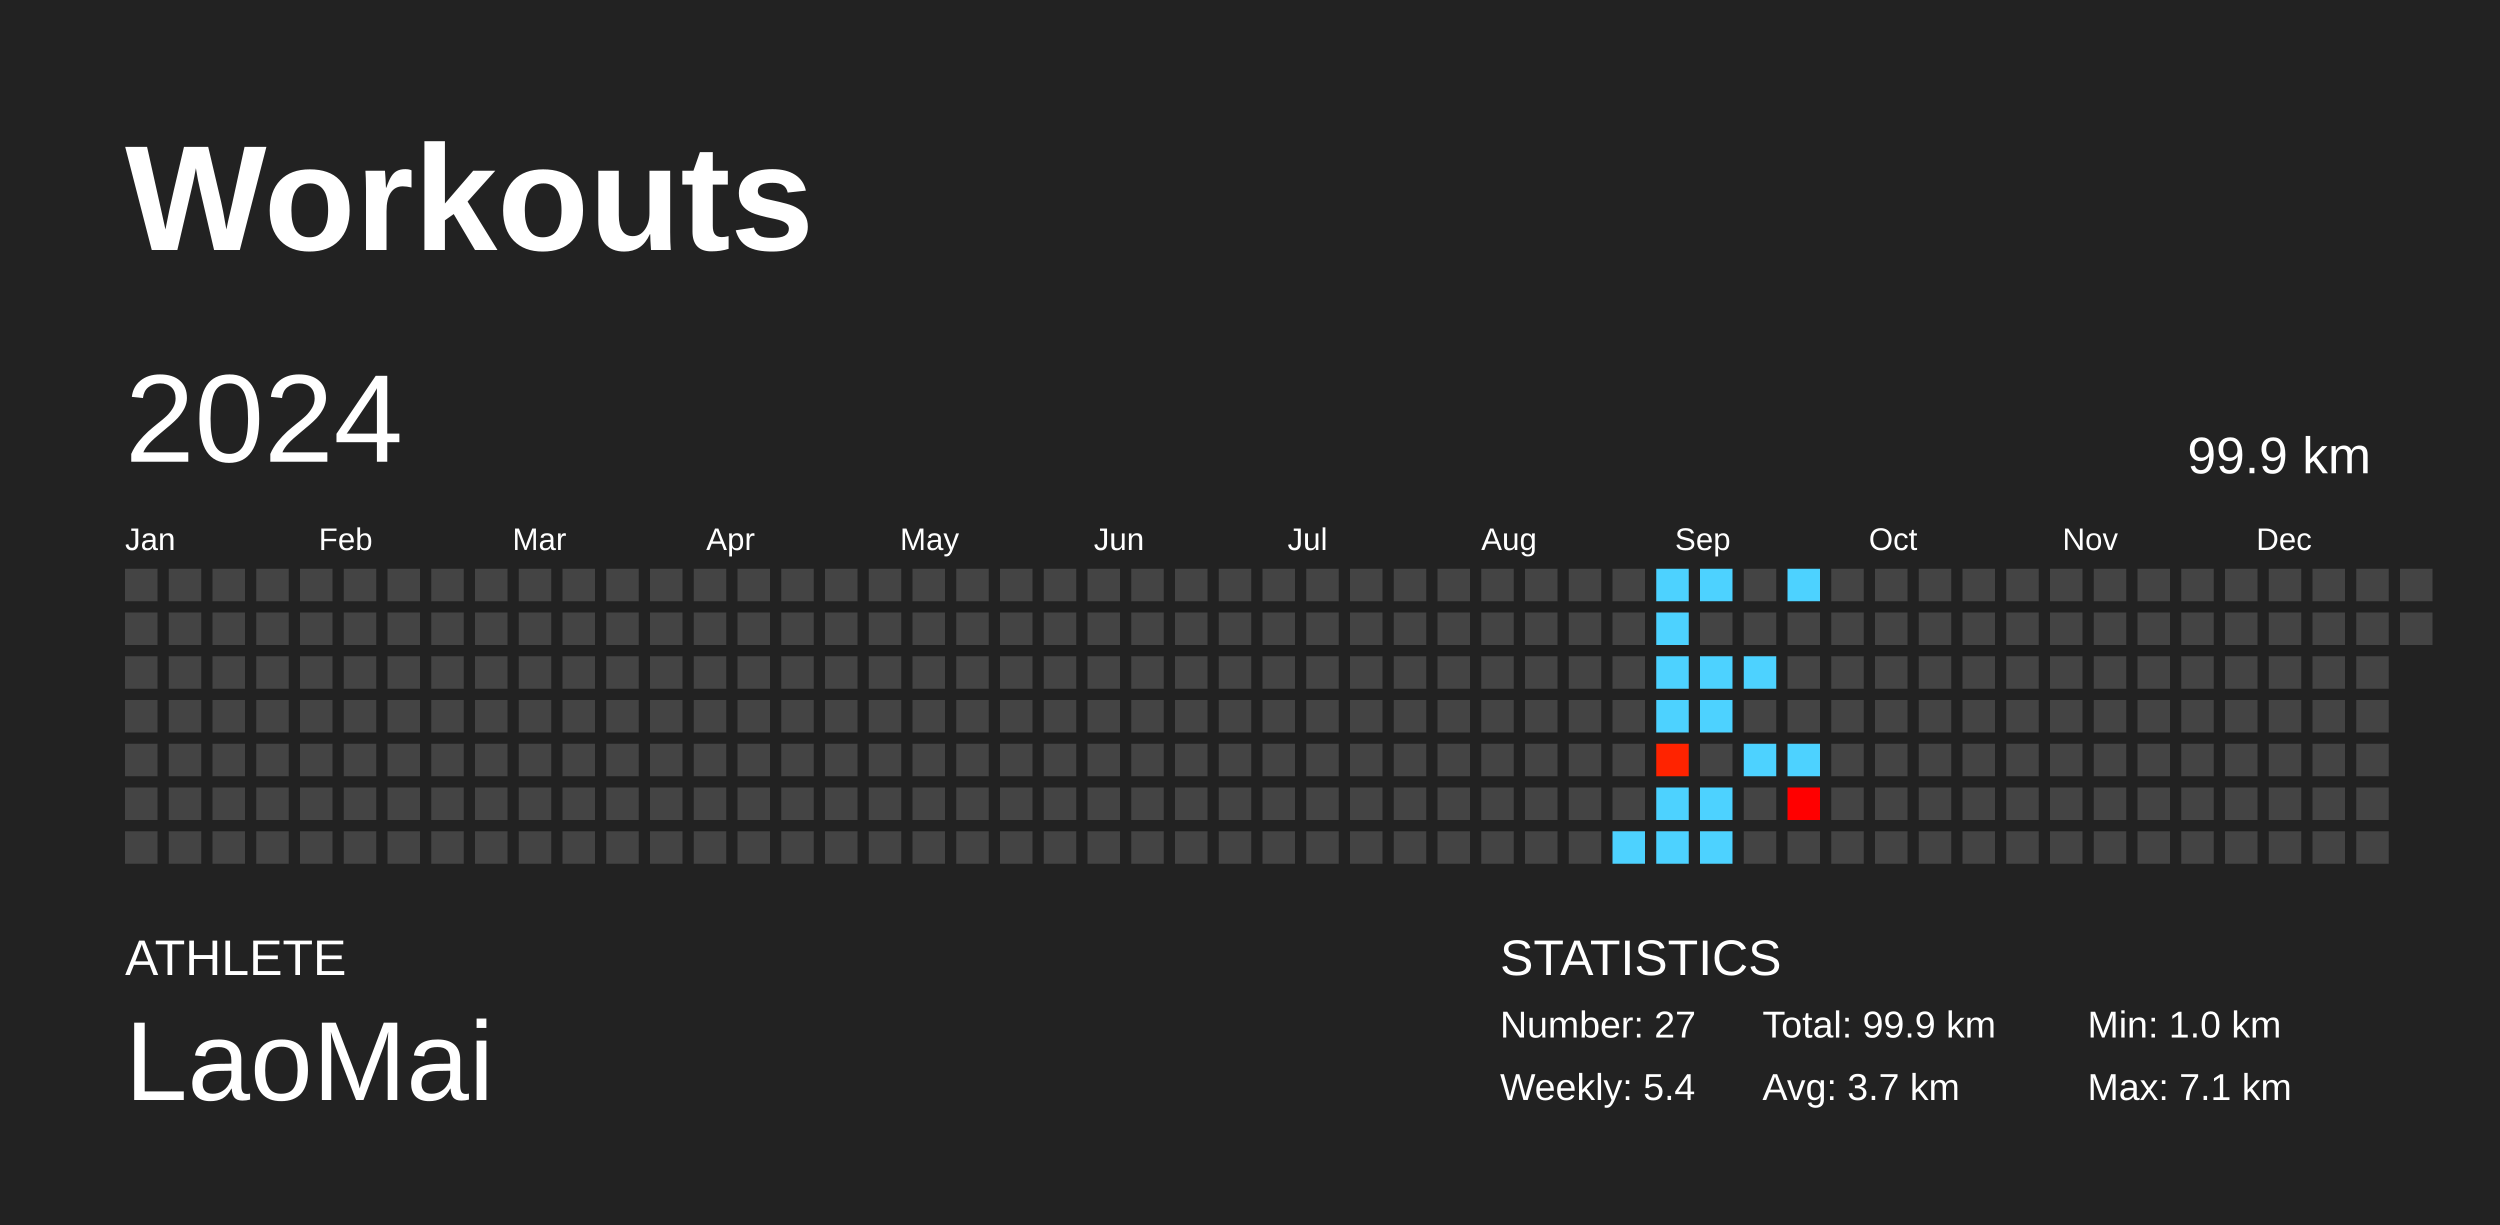
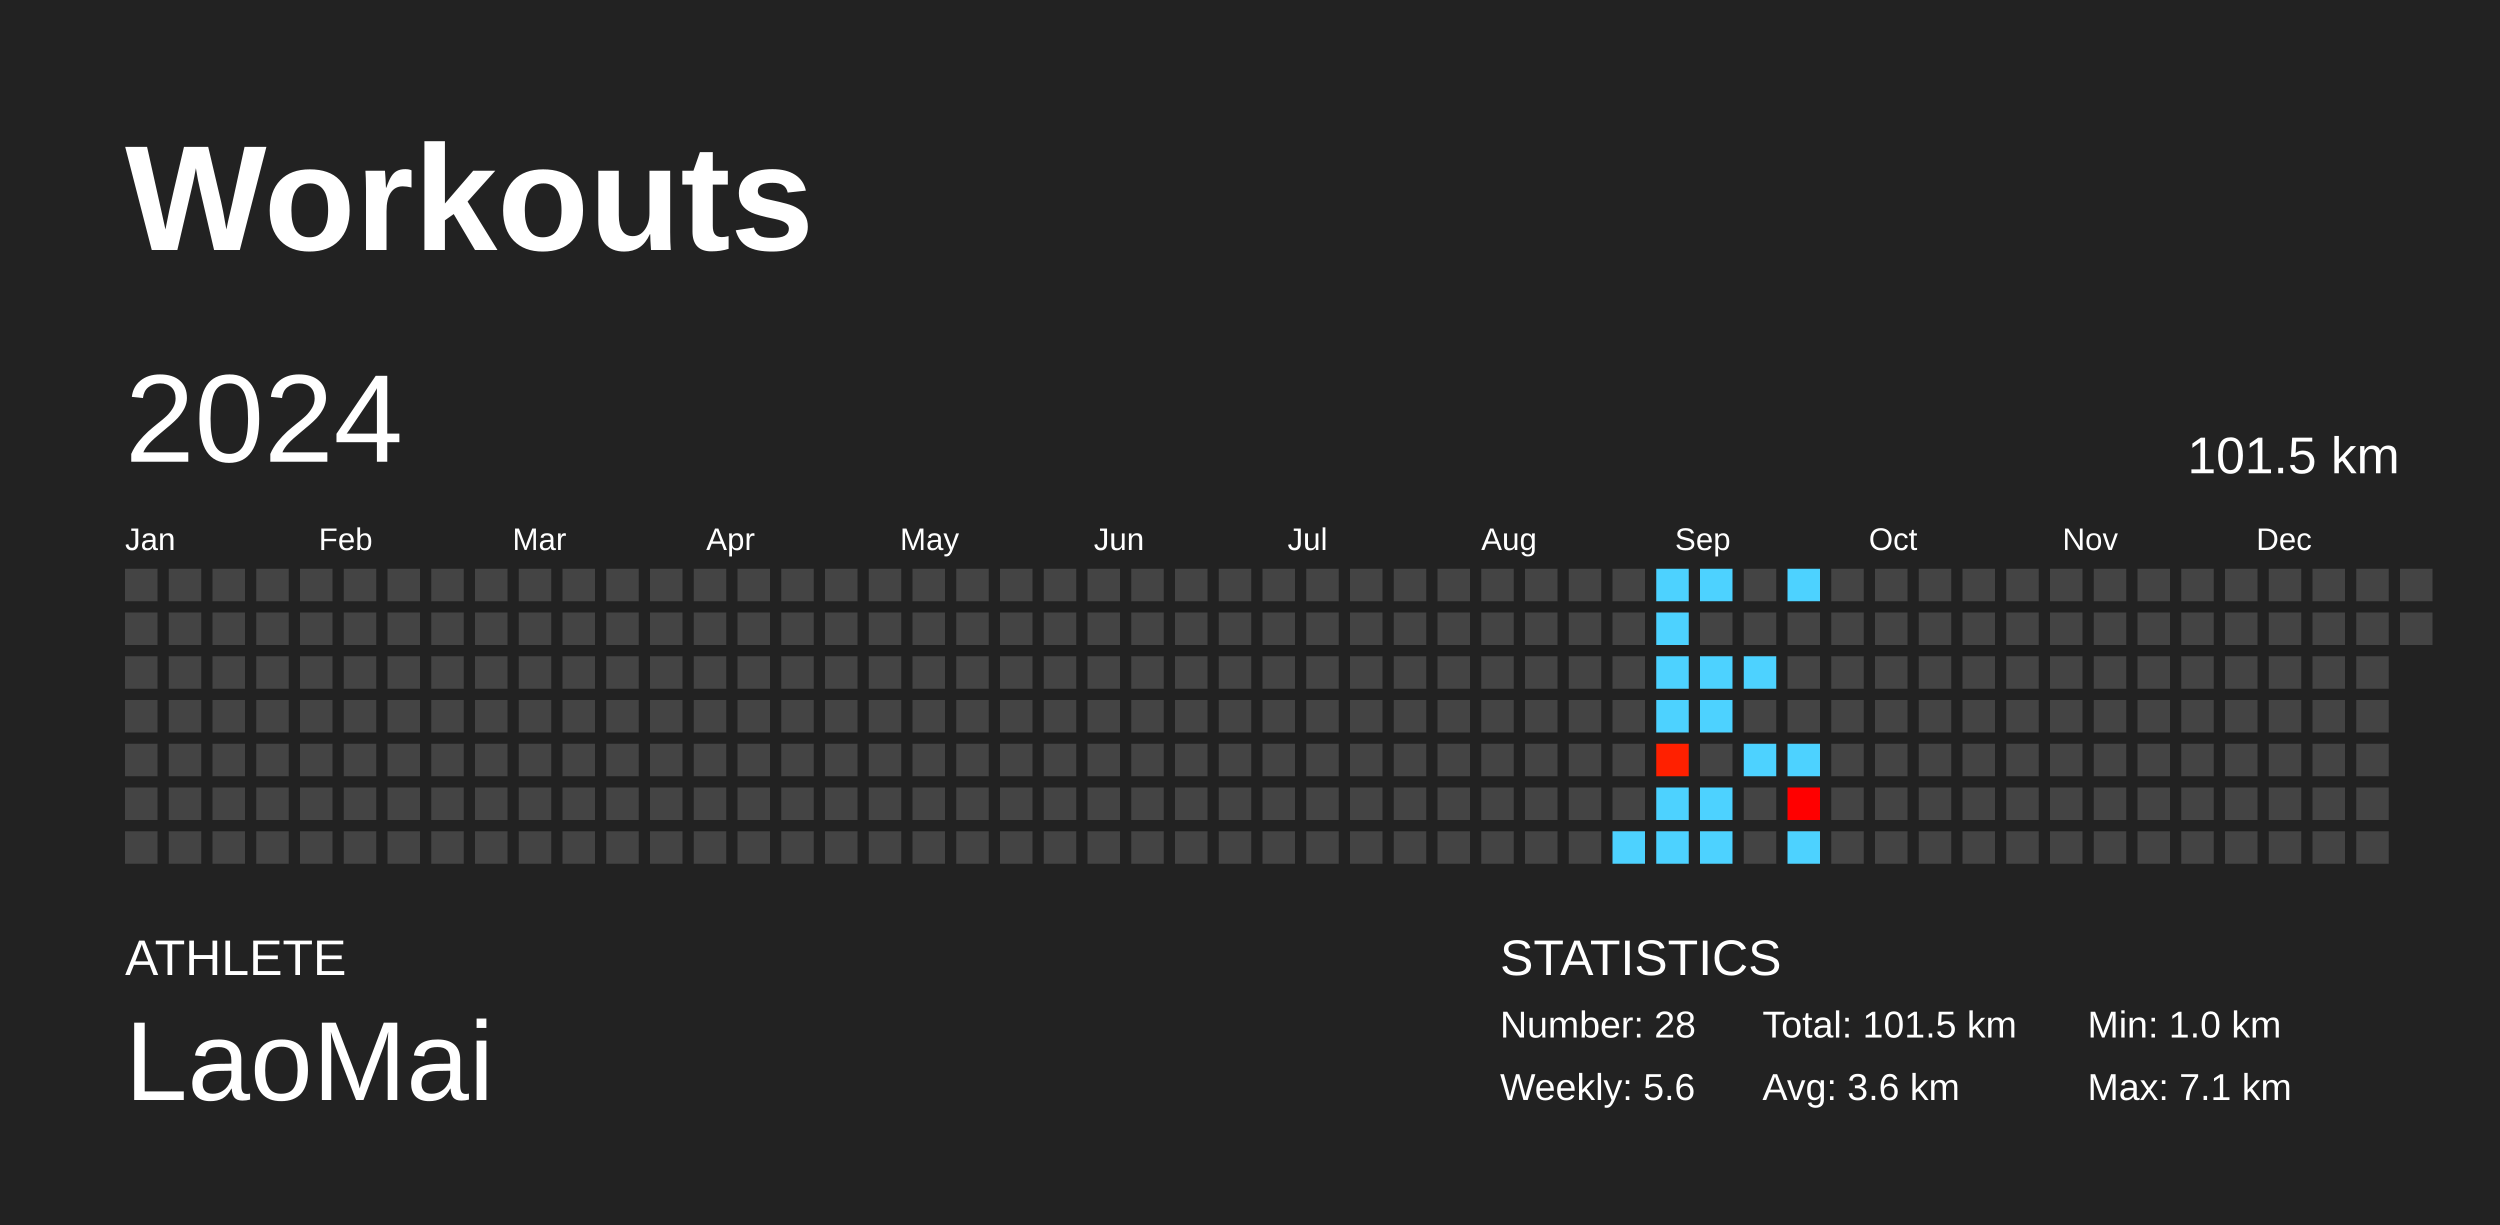
<svg xmlns="http://www.w3.org/2000/svg" baseProfile="full" height="98mm" version="1.1" viewBox="0,0,200,98" width="200mm">
  <defs />
  <rect fill="#222222" height="98" width="200" x="0" y="0" />
  <text fill="#FFFFFF" style="font-size:12px; font-family:Arial; font-weight:bold;" x="10" y="20">Workouts</text>
  <text fill="#FFFFFF" style="font-size:4px; font-family:Arial" x="10" y="78">ATHLETE</text>
  <text fill="#FFFFFF" style="font-size:9px; font-family:Arial" x="10" y="88">LaoMai</text>
  <text fill="#FFFFFF" style="font-size:4px; font-family:Arial" x="120" y="78">STATISTICS</text>
-   <text fill="#FFFFFF" style="font-size:3px; font-family:Arial" x="120" y="83">Number: 27</text>
-   <text fill="#FFFFFF" style="font-size:3px; font-family:Arial" x="120" y="88">Weekly: 5.4</text>
-   <text fill="#FFFFFF" style="font-size:3px; font-family:Arial" x="141" y="83">Total: 99.9 km</text>
-   <text fill="#FFFFFF" style="font-size:3px; font-family:Arial" x="141" y="88">Avg: 3.7 km</text>
+   <text fill="#FFFFFF" style="font-size:3px; font-family:Arial" x="120" y="83">Number: 28</text>
+   <text fill="#FFFFFF" style="font-size:3px; font-family:Arial" x="120" y="88">Weekly: 5.6</text>
+   <text fill="#FFFFFF" style="font-size:3px; font-family:Arial" x="141" y="83">Total: 101.5 km</text>
+   <text fill="#FFFFFF" style="font-size:3px; font-family:Arial" x="141" y="88">Avg: 3.6 km</text>
  <text fill="#FFFFFF" style="font-size:3px; font-family:Arial" x="167" y="83">Min: 1.0 km</text>
  <text fill="#FFFFFF" style="font-size:3px; font-family:Arial" x="167" y="88">Max: 7.1 km</text>
  <text dominant-baseline="hanging" fill="#FFFFFF" style="font-size:10.0px; font-family:Arial;" x="10" y="30">2024</text>
-   <text dominant-baseline="hanging" fill="#FFFFFF" style="font-size:4.125px; font-family:Arial;" x="175" y="35">99.9 km</text>
+   <text dominant-baseline="hanging" fill="#FFFFFF" style="font-size:4.125px; font-family:Arial;" x="175" y="35">101.5 km</text>
  <text fill="#FFFFFF" style="font-size:2.5px; font-family:Arial" x="10.0" y="44">Jan</text>
  <text fill="#FFFFFF" style="font-size:2.5px; font-family:Arial" x="25.5" y="44">Feb</text>
  <text fill="#FFFFFF" style="font-size:2.5px; font-family:Arial" x="41.0" y="44">Mar</text>
  <text fill="#FFFFFF" style="font-size:2.5px; font-family:Arial" x="56.5" y="44">Apr</text>
  <text fill="#FFFFFF" style="font-size:2.5px; font-family:Arial" x="72.0" y="44">May</text>
  <text fill="#FFFFFF" style="font-size:2.5px; font-family:Arial" x="87.5" y="44">Jun</text>
  <text fill="#FFFFFF" style="font-size:2.5px; font-family:Arial" x="103.0" y="44">Jul</text>
  <text fill="#FFFFFF" style="font-size:2.5px; font-family:Arial" x="118.5" y="44">Aug</text>
  <text fill="#FFFFFF" style="font-size:2.5px; font-family:Arial" x="134.0" y="44">Sep</text>
  <text fill="#FFFFFF" style="font-size:2.5px; font-family:Arial" x="149.5" y="44">Oct</text>
  <text fill="#FFFFFF" style="font-size:2.5px; font-family:Arial" x="165.0" y="44">Nov</text>
  <text fill="#FFFFFF" style="font-size:2.5px; font-family:Arial" x="180.5" y="44">Dec</text>
  <rect fill="#444444" height="2.6" width="2.6" x="10.0" y="45.5" />
  <rect fill="#444444" height="2.6" width="2.6" x="10.0" y="49.0" />
  <rect fill="#444444" height="2.6" width="2.6" x="10.0" y="52.5" />
  <rect fill="#444444" height="2.6" width="2.6" x="10.0" y="56.0" />
  <rect fill="#444444" height="2.6" width="2.6" x="10.0" y="59.5" />
  <rect fill="#444444" height="2.6" width="2.6" x="10.0" y="63.0" />
  <rect fill="#444444" height="2.6" width="2.6" x="10.0" y="66.5" />
  <rect fill="#444444" height="2.6" width="2.6" x="13.5" y="45.5" />
  <rect fill="#444444" height="2.6" width="2.6" x="13.5" y="49.0" />
  <rect fill="#444444" height="2.6" width="2.6" x="13.5" y="52.5" />
  <rect fill="#444444" height="2.6" width="2.6" x="13.5" y="56.0" />
  <rect fill="#444444" height="2.6" width="2.6" x="13.5" y="59.5" />
  <rect fill="#444444" height="2.6" width="2.6" x="13.5" y="63.0" />
  <rect fill="#444444" height="2.6" width="2.6" x="13.5" y="66.5" />
  <rect fill="#444444" height="2.6" width="2.6" x="17.0" y="45.5" />
  <rect fill="#444444" height="2.6" width="2.6" x="17.0" y="49.0" />
  <rect fill="#444444" height="2.6" width="2.6" x="17.0" y="52.5" />
  <rect fill="#444444" height="2.6" width="2.6" x="17.0" y="56.0" />
  <rect fill="#444444" height="2.6" width="2.6" x="17.0" y="59.5" />
  <rect fill="#444444" height="2.6" width="2.6" x="17.0" y="63.0" />
  <rect fill="#444444" height="2.6" width="2.6" x="17.0" y="66.5" />
  <rect fill="#444444" height="2.6" width="2.6" x="20.5" y="45.5" />
  <rect fill="#444444" height="2.6" width="2.6" x="20.5" y="49.0" />
  <rect fill="#444444" height="2.6" width="2.6" x="20.5" y="52.5" />
  <rect fill="#444444" height="2.6" width="2.6" x="20.5" y="56.0" />
  <rect fill="#444444" height="2.6" width="2.6" x="20.5" y="59.5" />
  <rect fill="#444444" height="2.6" width="2.6" x="20.5" y="63.0" />
  <rect fill="#444444" height="2.6" width="2.6" x="20.5" y="66.5" />
  <rect fill="#444444" height="2.6" width="2.6" x="24.0" y="45.5" />
  <rect fill="#444444" height="2.6" width="2.6" x="24.0" y="49.0" />
  <rect fill="#444444" height="2.6" width="2.6" x="24.0" y="52.5" />
  <rect fill="#444444" height="2.6" width="2.6" x="24.0" y="56.0" />
  <rect fill="#444444" height="2.6" width="2.6" x="24.0" y="59.5" />
  <rect fill="#444444" height="2.6" width="2.6" x="24.0" y="63.0" />
  <rect fill="#444444" height="2.6" width="2.6" x="24.0" y="66.5" />
  <rect fill="#444444" height="2.6" width="2.6" x="27.5" y="45.5" />
  <rect fill="#444444" height="2.6" width="2.6" x="27.5" y="49.0" />
  <rect fill="#444444" height="2.6" width="2.6" x="27.5" y="52.5" />
  <rect fill="#444444" height="2.6" width="2.6" x="27.5" y="56.0" />
  <rect fill="#444444" height="2.6" width="2.6" x="27.5" y="59.5" />
  <rect fill="#444444" height="2.6" width="2.6" x="27.5" y="63.0" />
  <rect fill="#444444" height="2.6" width="2.6" x="27.5" y="66.5" />
  <rect fill="#444444" height="2.6" width="2.6" x="31.0" y="45.5" />
  <rect fill="#444444" height="2.6" width="2.6" x="31.0" y="49.0" />
  <rect fill="#444444" height="2.6" width="2.6" x="31.0" y="52.5" />
  <rect fill="#444444" height="2.6" width="2.6" x="31.0" y="56.0" />
  <rect fill="#444444" height="2.6" width="2.6" x="31.0" y="59.5" />
  <rect fill="#444444" height="2.6" width="2.6" x="31.0" y="63.0" />
  <rect fill="#444444" height="2.6" width="2.6" x="31.0" y="66.5" />
  <rect fill="#444444" height="2.6" width="2.6" x="34.5" y="45.5" />
  <rect fill="#444444" height="2.6" width="2.6" x="34.5" y="49.0" />
  <rect fill="#444444" height="2.6" width="2.6" x="34.5" y="52.5" />
  <rect fill="#444444" height="2.6" width="2.6" x="34.5" y="56.0" />
  <rect fill="#444444" height="2.6" width="2.6" x="34.5" y="59.5" />
  <rect fill="#444444" height="2.6" width="2.6" x="34.5" y="63.0" />
  <rect fill="#444444" height="2.6" width="2.6" x="34.5" y="66.5" />
  <rect fill="#444444" height="2.6" width="2.6" x="38.0" y="45.5" />
  <rect fill="#444444" height="2.6" width="2.6" x="38.0" y="49.0" />
  <rect fill="#444444" height="2.6" width="2.6" x="38.0" y="52.5" />
  <rect fill="#444444" height="2.6" width="2.6" x="38.0" y="56.0" />
  <rect fill="#444444" height="2.6" width="2.6" x="38.0" y="59.5" />
  <rect fill="#444444" height="2.6" width="2.6" x="38.0" y="63.0" />
  <rect fill="#444444" height="2.6" width="2.6" x="38.0" y="66.5" />
  <rect fill="#444444" height="2.6" width="2.6" x="41.5" y="45.5" />
  <rect fill="#444444" height="2.6" width="2.6" x="41.5" y="49.0" />
  <rect fill="#444444" height="2.6" width="2.6" x="41.5" y="52.5" />
  <rect fill="#444444" height="2.6" width="2.6" x="41.5" y="56.0" />
  <rect fill="#444444" height="2.6" width="2.6" x="41.5" y="59.5" />
  <rect fill="#444444" height="2.6" width="2.6" x="41.5" y="63.0" />
  <rect fill="#444444" height="2.6" width="2.6" x="41.5" y="66.5" />
  <rect fill="#444444" height="2.6" width="2.6" x="45.0" y="45.5" />
  <rect fill="#444444" height="2.6" width="2.6" x="45.0" y="49.0" />
  <rect fill="#444444" height="2.6" width="2.6" x="45.0" y="52.5" />
  <rect fill="#444444" height="2.6" width="2.6" x="45.0" y="56.0" />
  <rect fill="#444444" height="2.6" width="2.6" x="45.0" y="59.5" />
  <rect fill="#444444" height="2.6" width="2.6" x="45.0" y="63.0" />
  <rect fill="#444444" height="2.6" width="2.6" x="45.0" y="66.5" />
  <rect fill="#444444" height="2.6" width="2.6" x="48.5" y="45.5" />
  <rect fill="#444444" height="2.6" width="2.6" x="48.5" y="49.0" />
  <rect fill="#444444" height="2.6" width="2.6" x="48.5" y="52.5" />
  <rect fill="#444444" height="2.6" width="2.6" x="48.5" y="56.0" />
  <rect fill="#444444" height="2.6" width="2.6" x="48.5" y="59.5" />
  <rect fill="#444444" height="2.6" width="2.6" x="48.5" y="63.0" />
  <rect fill="#444444" height="2.6" width="2.6" x="48.5" y="66.5" />
  <rect fill="#444444" height="2.6" width="2.6" x="52.0" y="45.5" />
  <rect fill="#444444" height="2.6" width="2.6" x="52.0" y="49.0" />
  <rect fill="#444444" height="2.6" width="2.6" x="52.0" y="52.5" />
  <rect fill="#444444" height="2.6" width="2.6" x="52.0" y="56.0" />
  <rect fill="#444444" height="2.6" width="2.6" x="52.0" y="59.5" />
  <rect fill="#444444" height="2.6" width="2.6" x="52.0" y="63.0" />
  <rect fill="#444444" height="2.6" width="2.6" x="52.0" y="66.5" />
  <rect fill="#444444" height="2.6" width="2.6" x="55.5" y="45.5" />
  <rect fill="#444444" height="2.6" width="2.6" x="55.5" y="49.0" />
  <rect fill="#444444" height="2.6" width="2.6" x="55.5" y="52.5" />
  <rect fill="#444444" height="2.6" width="2.6" x="55.5" y="56.0" />
  <rect fill="#444444" height="2.6" width="2.6" x="55.5" y="59.5" />
  <rect fill="#444444" height="2.6" width="2.6" x="55.5" y="63.0" />
  <rect fill="#444444" height="2.6" width="2.6" x="55.5" y="66.5" />
  <rect fill="#444444" height="2.6" width="2.6" x="59.0" y="45.5" />
  <rect fill="#444444" height="2.6" width="2.6" x="59.0" y="49.0" />
  <rect fill="#444444" height="2.6" width="2.6" x="59.0" y="52.5" />
  <rect fill="#444444" height="2.6" width="2.6" x="59.0" y="56.0" />
  <rect fill="#444444" height="2.6" width="2.6" x="59.0" y="59.5" />
  <rect fill="#444444" height="2.6" width="2.6" x="59.0" y="63.0" />
  <rect fill="#444444" height="2.6" width="2.6" x="59.0" y="66.5" />
  <rect fill="#444444" height="2.6" width="2.6" x="62.5" y="45.5" />
  <rect fill="#444444" height="2.6" width="2.6" x="62.5" y="49.0" />
  <rect fill="#444444" height="2.6" width="2.6" x="62.5" y="52.5" />
  <rect fill="#444444" height="2.6" width="2.6" x="62.5" y="56.0" />
  <rect fill="#444444" height="2.6" width="2.6" x="62.5" y="59.5" />
  <rect fill="#444444" height="2.6" width="2.6" x="62.5" y="63.0" />
  <rect fill="#444444" height="2.6" width="2.6" x="62.5" y="66.5" />
  <rect fill="#444444" height="2.6" width="2.6" x="66.0" y="45.5" />
  <rect fill="#444444" height="2.6" width="2.6" x="66.0" y="49.0" />
  <rect fill="#444444" height="2.6" width="2.6" x="66.0" y="52.5" />
  <rect fill="#444444" height="2.6" width="2.6" x="66.0" y="56.0" />
  <rect fill="#444444" height="2.6" width="2.6" x="66.0" y="59.5" />
  <rect fill="#444444" height="2.6" width="2.6" x="66.0" y="63.0" />
  <rect fill="#444444" height="2.6" width="2.6" x="66.0" y="66.5" />
  <rect fill="#444444" height="2.6" width="2.6" x="69.5" y="45.5" />
  <rect fill="#444444" height="2.6" width="2.6" x="69.5" y="49.0" />
  <rect fill="#444444" height="2.6" width="2.6" x="69.5" y="52.5" />
  <rect fill="#444444" height="2.6" width="2.6" x="69.5" y="56.0" />
  <rect fill="#444444" height="2.6" width="2.6" x="69.5" y="59.5" />
  <rect fill="#444444" height="2.6" width="2.6" x="69.5" y="63.0" />
  <rect fill="#444444" height="2.6" width="2.6" x="69.5" y="66.5" />
  <rect fill="#444444" height="2.6" width="2.6" x="73.0" y="45.5" />
  <rect fill="#444444" height="2.6" width="2.6" x="73.0" y="49.0" />
  <rect fill="#444444" height="2.6" width="2.6" x="73.0" y="52.5" />
  <rect fill="#444444" height="2.6" width="2.6" x="73.0" y="56.0" />
  <rect fill="#444444" height="2.6" width="2.6" x="73.0" y="59.5" />
  <rect fill="#444444" height="2.6" width="2.6" x="73.0" y="63.0" />
  <rect fill="#444444" height="2.6" width="2.6" x="73.0" y="66.5" />
  <rect fill="#444444" height="2.6" width="2.6" x="76.5" y="45.5" />
  <rect fill="#444444" height="2.6" width="2.6" x="76.5" y="49.0" />
  <rect fill="#444444" height="2.6" width="2.6" x="76.5" y="52.5" />
  <rect fill="#444444" height="2.6" width="2.6" x="76.5" y="56.0" />
  <rect fill="#444444" height="2.6" width="2.6" x="76.5" y="59.5" />
  <rect fill="#444444" height="2.6" width="2.6" x="76.5" y="63.0" />
  <rect fill="#444444" height="2.6" width="2.6" x="76.5" y="66.5" />
  <rect fill="#444444" height="2.6" width="2.6" x="80.0" y="45.5" />
  <rect fill="#444444" height="2.6" width="2.6" x="80.0" y="49.0" />
  <rect fill="#444444" height="2.6" width="2.6" x="80.0" y="52.5" />
  <rect fill="#444444" height="2.6" width="2.6" x="80.0" y="56.0" />
  <rect fill="#444444" height="2.6" width="2.6" x="80.0" y="59.5" />
  <rect fill="#444444" height="2.6" width="2.6" x="80.0" y="63.0" />
  <rect fill="#444444" height="2.6" width="2.6" x="80.0" y="66.5" />
  <rect fill="#444444" height="2.6" width="2.6" x="83.5" y="45.5" />
  <rect fill="#444444" height="2.6" width="2.6" x="83.5" y="49.0" />
  <rect fill="#444444" height="2.6" width="2.6" x="83.5" y="52.5" />
  <rect fill="#444444" height="2.6" width="2.6" x="83.5" y="56.0" />
  <rect fill="#444444" height="2.6" width="2.6" x="83.5" y="59.5" />
  <rect fill="#444444" height="2.6" width="2.6" x="83.5" y="63.0" />
  <rect fill="#444444" height="2.6" width="2.6" x="83.5" y="66.5" />
  <rect fill="#444444" height="2.6" width="2.6" x="87.0" y="45.5" />
  <rect fill="#444444" height="2.6" width="2.6" x="87.0" y="49.0" />
  <rect fill="#444444" height="2.6" width="2.6" x="87.0" y="52.5" />
  <rect fill="#444444" height="2.6" width="2.6" x="87.0" y="56.0" />
  <rect fill="#444444" height="2.6" width="2.6" x="87.0" y="59.5" />
  <rect fill="#444444" height="2.6" width="2.6" x="87.0" y="63.0" />
  <rect fill="#444444" height="2.6" width="2.6" x="87.0" y="66.5" />
  <rect fill="#444444" height="2.6" width="2.6" x="90.5" y="45.5" />
  <rect fill="#444444" height="2.6" width="2.6" x="90.5" y="49.0" />
  <rect fill="#444444" height="2.6" width="2.6" x="90.5" y="52.5" />
  <rect fill="#444444" height="2.6" width="2.6" x="90.5" y="56.0" />
  <rect fill="#444444" height="2.6" width="2.6" x="90.5" y="59.5" />
  <rect fill="#444444" height="2.6" width="2.6" x="90.5" y="63.0" />
  <rect fill="#444444" height="2.6" width="2.6" x="90.5" y="66.5" />
  <rect fill="#444444" height="2.6" width="2.6" x="94.0" y="45.5" />
  <rect fill="#444444" height="2.6" width="2.6" x="94.0" y="49.0" />
  <rect fill="#444444" height="2.6" width="2.6" x="94.0" y="52.5" />
  <rect fill="#444444" height="2.6" width="2.6" x="94.0" y="56.0" />
  <rect fill="#444444" height="2.6" width="2.6" x="94.0" y="59.5" />
  <rect fill="#444444" height="2.6" width="2.6" x="94.0" y="63.0" />
  <rect fill="#444444" height="2.6" width="2.6" x="94.0" y="66.5" />
  <rect fill="#444444" height="2.6" width="2.6" x="97.5" y="45.5" />
  <rect fill="#444444" height="2.6" width="2.6" x="97.5" y="49.0" />
  <rect fill="#444444" height="2.6" width="2.6" x="97.5" y="52.5" />
  <rect fill="#444444" height="2.6" width="2.6" x="97.5" y="56.0" />
  <rect fill="#444444" height="2.6" width="2.6" x="97.5" y="59.5" />
  <rect fill="#444444" height="2.6" width="2.6" x="97.5" y="63.0" />
  <rect fill="#444444" height="2.6" width="2.6" x="97.5" y="66.5" />
  <rect fill="#444444" height="2.6" width="2.6" x="101.0" y="45.5" />
  <rect fill="#444444" height="2.6" width="2.6" x="101.0" y="49.0" />
  <rect fill="#444444" height="2.6" width="2.6" x="101.0" y="52.5" />
  <rect fill="#444444" height="2.6" width="2.6" x="101.0" y="56.0" />
  <rect fill="#444444" height="2.6" width="2.6" x="101.0" y="59.5" />
  <rect fill="#444444" height="2.6" width="2.6" x="101.0" y="63.0" />
  <rect fill="#444444" height="2.6" width="2.6" x="101.0" y="66.5" />
  <rect fill="#444444" height="2.6" width="2.6" x="104.5" y="45.5" />
  <rect fill="#444444" height="2.6" width="2.6" x="104.5" y="49.0" />
  <rect fill="#444444" height="2.6" width="2.6" x="104.5" y="52.5" />
  <rect fill="#444444" height="2.6" width="2.6" x="104.5" y="56.0" />
  <rect fill="#444444" height="2.6" width="2.6" x="104.5" y="59.5" />
  <rect fill="#444444" height="2.6" width="2.6" x="104.5" y="63.0" />
  <rect fill="#444444" height="2.6" width="2.6" x="104.5" y="66.5" />
  <rect fill="#444444" height="2.6" width="2.6" x="108.0" y="45.5" />
  <rect fill="#444444" height="2.6" width="2.6" x="108.0" y="49.0" />
  <rect fill="#444444" height="2.6" width="2.6" x="108.0" y="52.5" />
  <rect fill="#444444" height="2.6" width="2.6" x="108.0" y="56.0" />
  <rect fill="#444444" height="2.6" width="2.6" x="108.0" y="59.5" />
  <rect fill="#444444" height="2.6" width="2.6" x="108.0" y="63.0" />
  <rect fill="#444444" height="2.6" width="2.6" x="108.0" y="66.5" />
  <rect fill="#444444" height="2.6" width="2.6" x="111.5" y="45.5" />
  <rect fill="#444444" height="2.6" width="2.6" x="111.5" y="49.0" />
  <rect fill="#444444" height="2.6" width="2.6" x="111.5" y="52.5" />
  <rect fill="#444444" height="2.6" width="2.6" x="111.5" y="56.0" />
  <rect fill="#444444" height="2.6" width="2.6" x="111.5" y="59.5" />
  <rect fill="#444444" height="2.6" width="2.6" x="111.5" y="63.0" />
  <rect fill="#444444" height="2.6" width="2.6" x="111.5" y="66.5" />
  <rect fill="#444444" height="2.6" width="2.6" x="115.0" y="45.5" />
  <rect fill="#444444" height="2.6" width="2.6" x="115.0" y="49.0" />
  <rect fill="#444444" height="2.6" width="2.6" x="115.0" y="52.5" />
  <rect fill="#444444" height="2.6" width="2.6" x="115.0" y="56.0" />
  <rect fill="#444444" height="2.6" width="2.6" x="115.0" y="59.5" />
  <rect fill="#444444" height="2.6" width="2.6" x="115.0" y="63.0" />
  <rect fill="#444444" height="2.6" width="2.6" x="115.0" y="66.5" />
  <rect fill="#444444" height="2.6" width="2.6" x="118.5" y="45.5" />
  <rect fill="#444444" height="2.6" width="2.6" x="118.5" y="49.0" />
  <rect fill="#444444" height="2.6" width="2.6" x="118.5" y="52.5" />
  <rect fill="#444444" height="2.6" width="2.6" x="118.5" y="56.0" />
  <rect fill="#444444" height="2.6" width="2.6" x="118.5" y="59.5" />
  <rect fill="#444444" height="2.6" width="2.6" x="118.5" y="63.0" />
  <rect fill="#444444" height="2.6" width="2.6" x="118.5" y="66.5" />
  <rect fill="#444444" height="2.6" width="2.6" x="122.0" y="45.5" />
  <rect fill="#444444" height="2.6" width="2.6" x="122.0" y="49.0" />
  <rect fill="#444444" height="2.6" width="2.6" x="122.0" y="52.5" />
  <rect fill="#444444" height="2.6" width="2.6" x="122.0" y="56.0" />
  <rect fill="#444444" height="2.6" width="2.6" x="122.0" y="59.5" />
  <rect fill="#444444" height="2.6" width="2.6" x="122.0" y="63.0" />
  <rect fill="#444444" height="2.6" width="2.6" x="122.0" y="66.5" />
  <rect fill="#444444" height="2.6" width="2.6" x="125.5" y="45.5" />
  <rect fill="#444444" height="2.6" width="2.6" x="125.5" y="49.0" />
  <rect fill="#444444" height="2.6" width="2.6" x="125.5" y="52.5" />
  <rect fill="#444444" height="2.6" width="2.6" x="125.5" y="56.0" />
  <rect fill="#444444" height="2.6" width="2.6" x="125.5" y="59.5" />
  <rect fill="#444444" height="2.6" width="2.6" x="125.5" y="63.0" />
  <rect fill="#444444" height="2.6" width="2.6" x="125.5" y="66.5" />
  <rect fill="#444444" height="2.6" width="2.6" x="129.0" y="45.5" />
  <rect fill="#444444" height="2.6" width="2.6" x="129.0" y="49.0" />
  <rect fill="#444444" height="2.6" width="2.6" x="129.0" y="52.5" />
  <rect fill="#444444" height="2.6" width="2.6" x="129.0" y="56.0" />
  <rect fill="#444444" height="2.6" width="2.6" x="129.0" y="59.5" />
  <rect fill="#444444" height="2.6" width="2.6" x="129.0" y="63.0" />
  <rect fill="#4dd2ff" height="2.6" width="2.6" x="129.0" y="66.5" />
  <rect fill="#4dd2ff" height="2.6" width="2.6" x="132.5" y="45.5" />
  <rect fill="#4dd2ff" height="2.6" width="2.6" x="132.5" y="49.0" />
  <rect fill="#4dd2ff" height="2.6" width="2.6" x="132.5" y="52.5" />
  <rect fill="#4dd2ff" height="2.6" width="2.6" x="132.5" y="56.0" />
-   <rect fill="#ff2300" height="2.6" width="2.6" x="132.5" y="59.5" />
+   <rect fill="#ff2000" height="2.6" width="2.6" x="132.5" y="59.5" />
  <rect fill="#4dd2ff" height="2.6" width="2.6" x="132.5" y="63.0" />
  <rect fill="#4dd2ff" height="2.6" width="2.6" x="132.5" y="66.5" />
  <rect fill="#4dd2ff" height="2.6" width="2.6" x="136.0" y="45.5" />
  <rect fill="#444444" height="2.6" width="2.6" x="136.0" y="49.0" />
  <rect fill="#4dd2ff" height="2.6" width="2.6" x="136.0" y="52.5" />
  <rect fill="#4dd2ff" height="2.6" width="2.6" x="136.0" y="56.0" />
  <rect fill="#444444" height="2.6" width="2.6" x="136.0" y="59.5" />
  <rect fill="#4dd2ff" height="2.6" width="2.6" x="136.0" y="63.0" />
  <rect fill="#4dd2ff" height="2.6" width="2.6" x="136.0" y="66.5" />
  <rect fill="#444444" height="2.6" width="2.6" x="139.5" y="45.5" />
  <rect fill="#444444" height="2.6" width="2.6" x="139.5" y="49.0" />
  <rect fill="#4dd2ff" height="2.6" width="2.6" x="139.5" y="52.5" />
  <rect fill="#444444" height="2.6" width="2.6" x="139.5" y="56.0" />
  <rect fill="#4dd2ff" height="2.6" width="2.6" x="139.5" y="59.5" />
  <rect fill="#444444" height="2.6" width="2.6" x="139.5" y="63.0" />
  <rect fill="#444444" height="2.6" width="2.6" x="139.5" y="66.5" />
  <rect fill="#4dd2ff" height="2.6" width="2.6" x="143.0" y="45.5" />
  <rect fill="#444444" height="2.6" width="2.6" x="143.0" y="49.0" />
  <rect fill="#444444" height="2.6" width="2.6" x="143.0" y="52.5" />
  <rect fill="#444444" height="2.6" width="2.6" x="143.0" y="56.0" />
  <rect fill="#4dd2ff" height="2.6" width="2.6" x="143.0" y="59.5" />
  <rect fill="#ff0000" height="2.6" width="2.6" x="143.0" y="63.0" />
-   <rect fill="#444444" height="2.6" width="2.6" x="143.0" y="66.5" />
+   <rect fill="#4dd2ff" height="2.6" width="2.6" x="143.0" y="66.5" />
  <rect fill="#444444" height="2.6" width="2.6" x="146.5" y="45.5" />
  <rect fill="#444444" height="2.6" width="2.6" x="146.5" y="49.0" />
  <rect fill="#444444" height="2.6" width="2.6" x="146.5" y="52.5" />
  <rect fill="#444444" height="2.6" width="2.6" x="146.5" y="56.0" />
  <rect fill="#444444" height="2.6" width="2.6" x="146.5" y="59.5" />
  <rect fill="#444444" height="2.6" width="2.6" x="146.5" y="63.0" />
  <rect fill="#444444" height="2.6" width="2.6" x="146.5" y="66.5" />
  <rect fill="#444444" height="2.6" width="2.6" x="150.0" y="45.5" />
  <rect fill="#444444" height="2.6" width="2.6" x="150.0" y="49.0" />
  <rect fill="#444444" height="2.6" width="2.6" x="150.0" y="52.5" />
  <rect fill="#444444" height="2.6" width="2.6" x="150.0" y="56.0" />
  <rect fill="#444444" height="2.6" width="2.6" x="150.0" y="59.5" />
  <rect fill="#444444" height="2.6" width="2.6" x="150.0" y="63.0" />
  <rect fill="#444444" height="2.6" width="2.6" x="150.0" y="66.5" />
  <rect fill="#444444" height="2.6" width="2.6" x="153.5" y="45.5" />
  <rect fill="#444444" height="2.6" width="2.6" x="153.5" y="49.0" />
  <rect fill="#444444" height="2.6" width="2.6" x="153.5" y="52.5" />
  <rect fill="#444444" height="2.6" width="2.6" x="153.5" y="56.0" />
  <rect fill="#444444" height="2.6" width="2.6" x="153.5" y="59.5" />
  <rect fill="#444444" height="2.6" width="2.6" x="153.5" y="63.0" />
  <rect fill="#444444" height="2.6" width="2.6" x="153.5" y="66.5" />
  <rect fill="#444444" height="2.6" width="2.6" x="157.0" y="45.5" />
  <rect fill="#444444" height="2.6" width="2.6" x="157.0" y="49.0" />
  <rect fill="#444444" height="2.6" width="2.6" x="157.0" y="52.5" />
  <rect fill="#444444" height="2.6" width="2.6" x="157.0" y="56.0" />
  <rect fill="#444444" height="2.6" width="2.6" x="157.0" y="59.5" />
  <rect fill="#444444" height="2.6" width="2.6" x="157.0" y="63.0" />
  <rect fill="#444444" height="2.6" width="2.6" x="157.0" y="66.5" />
  <rect fill="#444444" height="2.6" width="2.6" x="160.5" y="45.5" />
  <rect fill="#444444" height="2.6" width="2.6" x="160.5" y="49.0" />
  <rect fill="#444444" height="2.6" width="2.6" x="160.5" y="52.5" />
  <rect fill="#444444" height="2.6" width="2.6" x="160.5" y="56.0" />
  <rect fill="#444444" height="2.6" width="2.6" x="160.5" y="59.5" />
  <rect fill="#444444" height="2.6" width="2.6" x="160.5" y="63.0" />
  <rect fill="#444444" height="2.6" width="2.6" x="160.5" y="66.5" />
  <rect fill="#444444" height="2.6" width="2.6" x="164.0" y="45.5" />
  <rect fill="#444444" height="2.6" width="2.6" x="164.0" y="49.0" />
  <rect fill="#444444" height="2.6" width="2.6" x="164.0" y="52.5" />
  <rect fill="#444444" height="2.6" width="2.6" x="164.0" y="56.0" />
  <rect fill="#444444" height="2.6" width="2.6" x="164.0" y="59.5" />
  <rect fill="#444444" height="2.6" width="2.6" x="164.0" y="63.0" />
  <rect fill="#444444" height="2.6" width="2.6" x="164.0" y="66.5" />
  <rect fill="#444444" height="2.6" width="2.6" x="167.5" y="45.5" />
  <rect fill="#444444" height="2.6" width="2.6" x="167.5" y="49.0" />
  <rect fill="#444444" height="2.6" width="2.6" x="167.5" y="52.5" />
  <rect fill="#444444" height="2.6" width="2.6" x="167.5" y="56.0" />
  <rect fill="#444444" height="2.6" width="2.6" x="167.5" y="59.5" />
  <rect fill="#444444" height="2.6" width="2.6" x="167.5" y="63.0" />
  <rect fill="#444444" height="2.6" width="2.6" x="167.5" y="66.5" />
  <rect fill="#444444" height="2.6" width="2.6" x="171.0" y="45.5" />
  <rect fill="#444444" height="2.6" width="2.6" x="171.0" y="49.0" />
  <rect fill="#444444" height="2.6" width="2.6" x="171.0" y="52.5" />
  <rect fill="#444444" height="2.6" width="2.6" x="171.0" y="56.0" />
  <rect fill="#444444" height="2.6" width="2.6" x="171.0" y="59.5" />
  <rect fill="#444444" height="2.6" width="2.6" x="171.0" y="63.0" />
  <rect fill="#444444" height="2.6" width="2.6" x="171.0" y="66.5" />
  <rect fill="#444444" height="2.6" width="2.6" x="174.5" y="45.5" />
  <rect fill="#444444" height="2.6" width="2.6" x="174.5" y="49.0" />
  <rect fill="#444444" height="2.6" width="2.6" x="174.5" y="52.5" />
  <rect fill="#444444" height="2.6" width="2.6" x="174.5" y="56.0" />
  <rect fill="#444444" height="2.6" width="2.6" x="174.5" y="59.5" />
  <rect fill="#444444" height="2.6" width="2.6" x="174.5" y="63.0" />
  <rect fill="#444444" height="2.6" width="2.6" x="174.5" y="66.5" />
  <rect fill="#444444" height="2.6" width="2.6" x="178.0" y="45.5" />
  <rect fill="#444444" height="2.6" width="2.6" x="178.0" y="49.0" />
  <rect fill="#444444" height="2.6" width="2.6" x="178.0" y="52.5" />
  <rect fill="#444444" height="2.6" width="2.6" x="178.0" y="56.0" />
  <rect fill="#444444" height="2.6" width="2.6" x="178.0" y="59.5" />
  <rect fill="#444444" height="2.6" width="2.6" x="178.0" y="63.0" />
  <rect fill="#444444" height="2.6" width="2.6" x="178.0" y="66.5" />
  <rect fill="#444444" height="2.6" width="2.6" x="181.5" y="45.5" />
  <rect fill="#444444" height="2.6" width="2.6" x="181.5" y="49.0" />
  <rect fill="#444444" height="2.6" width="2.6" x="181.5" y="52.5" />
  <rect fill="#444444" height="2.6" width="2.6" x="181.5" y="56.0" />
  <rect fill="#444444" height="2.6" width="2.6" x="181.5" y="59.5" />
  <rect fill="#444444" height="2.6" width="2.6" x="181.5" y="63.0" />
  <rect fill="#444444" height="2.6" width="2.6" x="181.5" y="66.5" />
  <rect fill="#444444" height="2.6" width="2.6" x="185.0" y="45.5" />
  <rect fill="#444444" height="2.6" width="2.6" x="185.0" y="49.0" />
  <rect fill="#444444" height="2.6" width="2.6" x="185.0" y="52.5" />
  <rect fill="#444444" height="2.6" width="2.6" x="185.0" y="56.0" />
  <rect fill="#444444" height="2.6" width="2.6" x="185.0" y="59.5" />
  <rect fill="#444444" height="2.6" width="2.6" x="185.0" y="63.0" />
  <rect fill="#444444" height="2.6" width="2.6" x="185.0" y="66.5" />
  <rect fill="#444444" height="2.6" width="2.6" x="188.5" y="45.5" />
  <rect fill="#444444" height="2.6" width="2.6" x="188.5" y="49.0" />
  <rect fill="#444444" height="2.6" width="2.6" x="188.5" y="52.5" />
  <rect fill="#444444" height="2.6" width="2.6" x="188.5" y="56.0" />
  <rect fill="#444444" height="2.6" width="2.6" x="188.5" y="59.5" />
  <rect fill="#444444" height="2.6" width="2.6" x="188.5" y="63.0" />
  <rect fill="#444444" height="2.6" width="2.6" x="188.5" y="66.5" />
  <rect fill="#444444" height="2.6" width="2.6" x="192.0" y="45.5" />
  <rect fill="#444444" height="2.6" width="2.6" x="192.0" y="49.0" />
</svg>
